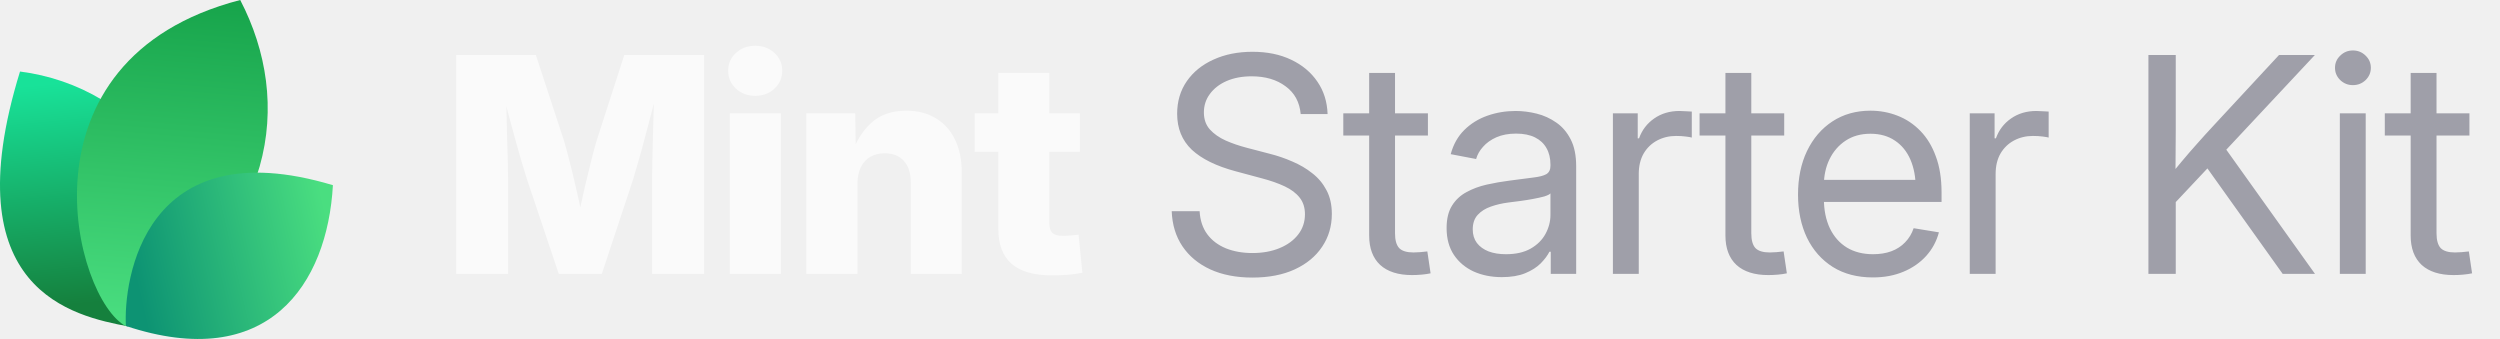
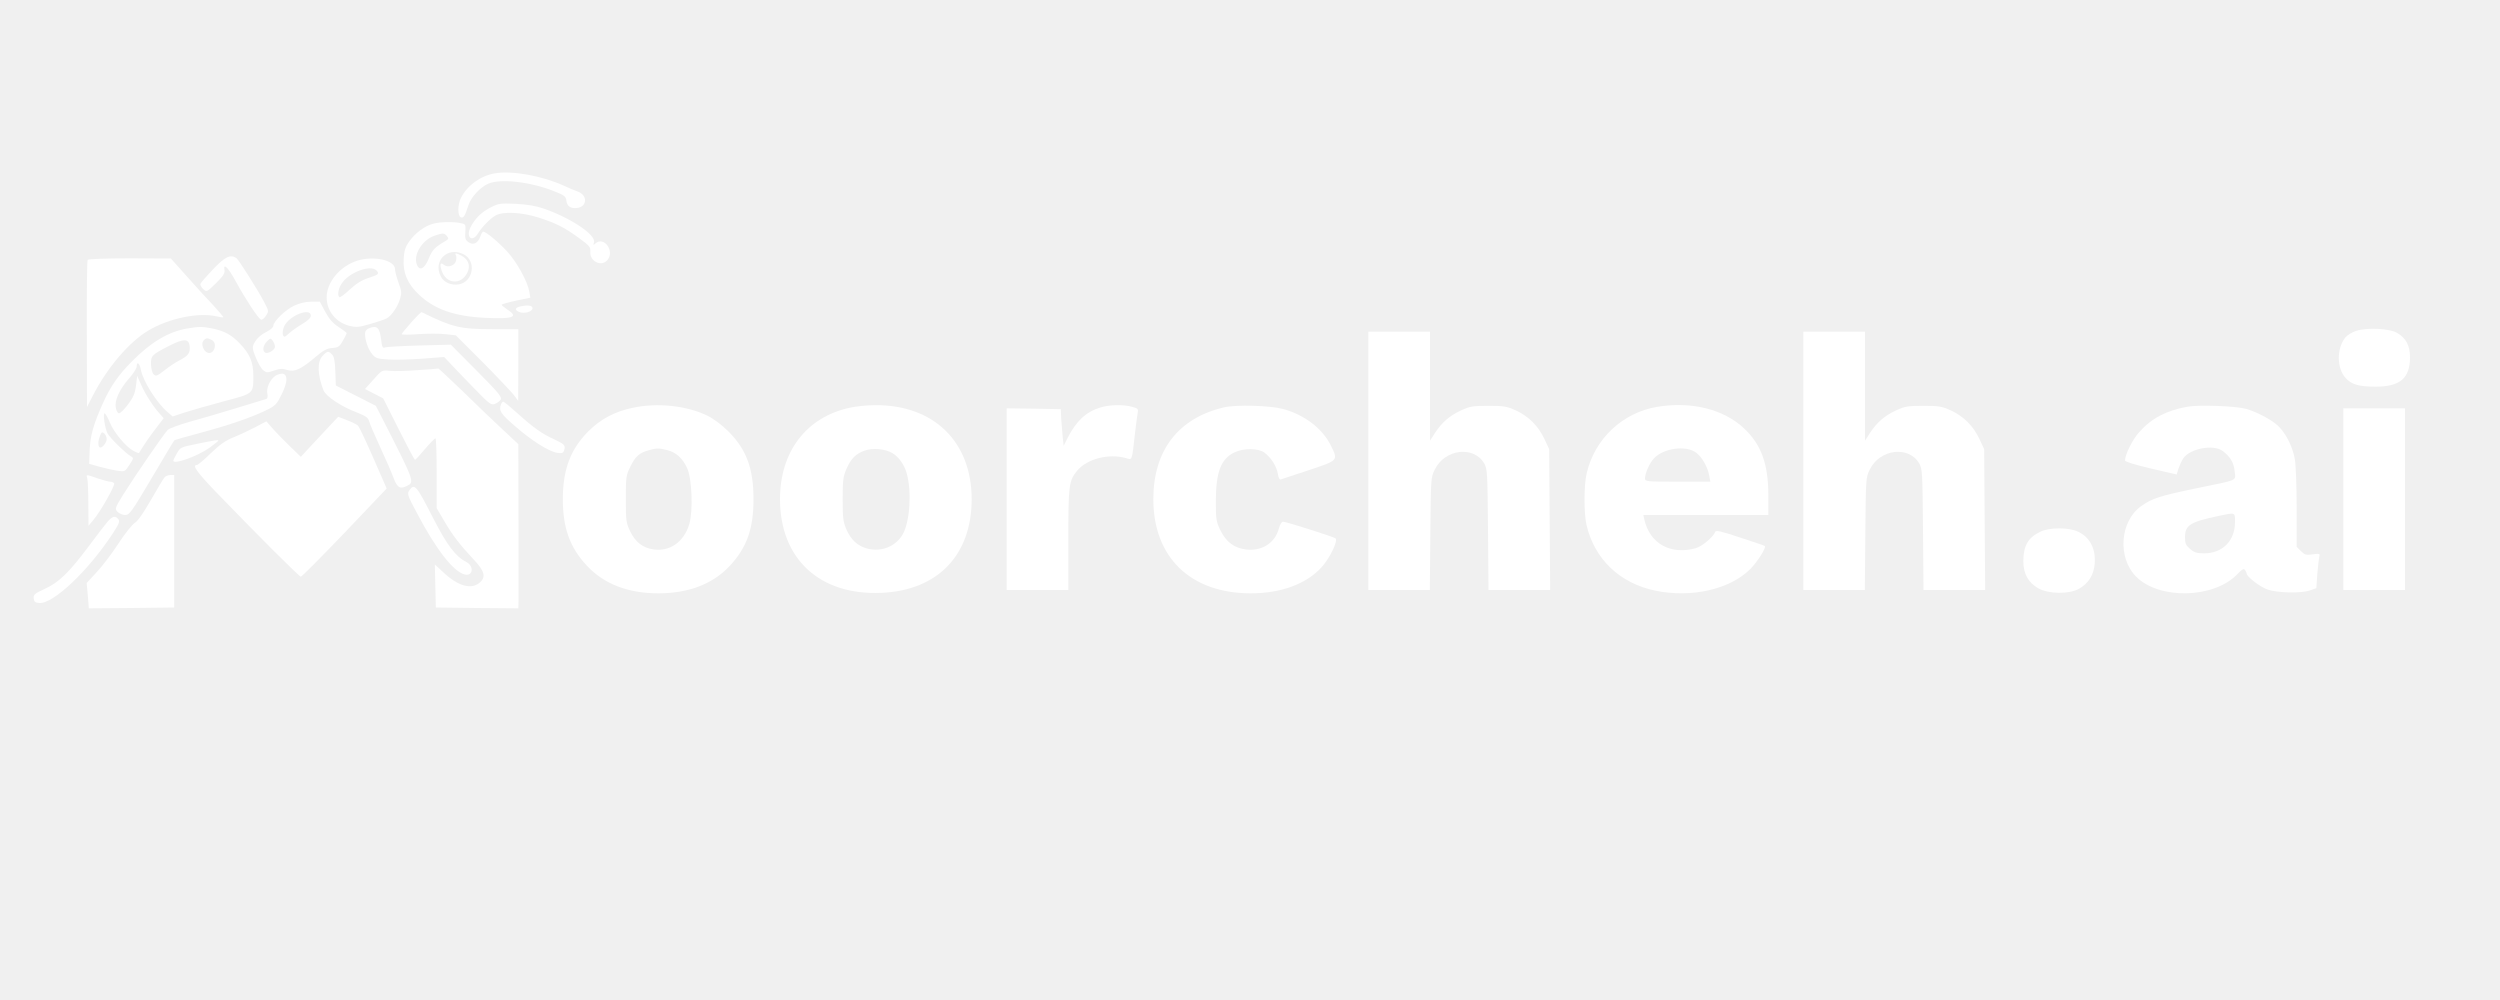
- <svg xmlns="http://www.w3.org/2000/svg" width="177" height="24" viewBox="0 0 177 24" fill="none">
-   <path d="M9.061 23.108C5.268 22.377 -3.391 20.627 1.417 5.064C9.634 6.099 16.973 14.064 9.061 23.108Z" fill="url(#paint0_linear_17557_2145)" />
-   <path d="M8.919 23.094C5.276 21.222 0.784 4.209 17.007 0C20.757 7.193 19.621 16.545 8.919 23.094Z" fill="url(#paint1_linear_17557_2145)" />
-   <path d="M8.914 23.079C8.735 19.882 10.159 9.085 23.57 13.111C23.181 20.123 18.984 26.418 8.914 23.079Z" fill="url(#paint2_linear_17557_2145)" />
-   <path d="M32.301 19.392V3.894H37.938L39.925 9.948C40.036 10.315 40.164 10.787 40.31 11.362C40.462 11.938 40.611 12.552 40.757 13.204C40.91 13.855 41.048 14.483 41.173 15.086C41.305 15.682 41.412 16.192 41.495 16.615H40.695C40.771 16.192 40.871 15.682 40.996 15.086C41.128 14.49 41.267 13.866 41.412 13.214C41.565 12.562 41.714 11.948 41.86 11.373C42.005 10.79 42.133 10.315 42.244 9.948L44.2 3.894H49.848V19.392H46.166V12.704C46.166 12.357 46.173 11.917 46.187 11.383C46.2 10.849 46.214 10.27 46.228 9.646C46.249 9.022 46.266 8.391 46.28 7.753C46.301 7.115 46.311 6.519 46.311 5.964H46.623C46.485 6.561 46.332 7.181 46.166 7.826C45.999 8.471 45.833 9.102 45.666 9.719C45.507 10.336 45.351 10.901 45.198 11.414C45.053 11.928 44.928 12.357 44.824 12.704L42.608 19.392H39.561L37.314 12.704C37.203 12.357 37.072 11.928 36.919 11.414C36.773 10.901 36.614 10.34 36.441 9.729C36.274 9.112 36.104 8.481 35.931 7.836C35.764 7.192 35.608 6.567 35.463 5.964H35.827C35.834 6.512 35.844 7.105 35.858 7.743C35.872 8.374 35.886 9.005 35.9 9.636C35.92 10.26 35.938 10.839 35.952 11.373C35.965 11.907 35.972 12.351 35.972 12.704V19.392H32.301ZM51.668 19.392V8.024H55.288V19.392H51.668ZM53.468 6.786C52.927 6.786 52.473 6.616 52.105 6.276C51.738 5.93 51.554 5.507 51.554 5.007C51.554 4.508 51.738 4.088 52.105 3.749C52.473 3.409 52.927 3.239 53.468 3.239C54.009 3.239 54.463 3.409 54.83 3.749C55.198 4.082 55.382 4.501 55.382 5.007C55.382 5.507 55.198 5.93 54.83 6.276C54.463 6.616 54.009 6.786 53.468 6.786ZM60.708 13.027V19.392H57.088V8.024H60.551L60.593 10.967H60.281C60.593 10.024 61.061 9.268 61.685 8.7C62.309 8.124 63.138 7.836 64.171 7.836C64.975 7.836 65.672 8.017 66.262 8.377C66.851 8.731 67.302 9.234 67.614 9.885C67.933 10.537 68.092 11.307 68.092 12.194V19.392H64.483V12.912C64.483 12.26 64.32 11.754 63.994 11.394C63.675 11.033 63.221 10.853 62.632 10.853C62.25 10.853 61.914 10.936 61.623 11.102C61.332 11.269 61.106 11.515 60.947 11.841C60.787 12.16 60.708 12.555 60.708 13.027ZM76.456 8.024V10.749H69.008V8.024H76.456ZM70.683 5.163H74.292V15.783C74.292 16.102 74.361 16.334 74.5 16.48C74.646 16.625 74.899 16.698 75.259 16.698C75.405 16.698 75.596 16.688 75.831 16.667C76.074 16.646 76.251 16.629 76.362 16.615L76.632 19.309C76.313 19.378 75.963 19.427 75.582 19.455C75.207 19.482 74.836 19.496 74.469 19.496C73.2 19.496 72.25 19.222 71.619 18.674C70.995 18.127 70.683 17.308 70.683 16.22V5.163Z" fill="#FAFAFA" />
-   <path d="M88.667 19.652C87.523 19.652 86.528 19.458 85.682 19.07C84.843 18.681 84.188 18.137 83.716 17.437C83.245 16.736 82.992 15.908 82.957 14.951H84.933C84.968 15.596 85.148 16.14 85.474 16.584C85.8 17.021 86.24 17.354 86.795 17.582C87.35 17.804 87.974 17.915 88.667 17.915C89.388 17.915 90.026 17.801 90.581 17.572C91.143 17.343 91.583 17.024 91.902 16.615C92.228 16.199 92.391 15.717 92.391 15.169C92.391 14.698 92.266 14.306 92.017 13.994C91.767 13.675 91.413 13.408 90.956 13.193C90.498 12.978 89.954 12.787 89.323 12.621L87.502 12.132C86.123 11.765 85.082 11.255 84.382 10.603C83.689 9.944 83.342 9.095 83.342 8.055C83.342 7.174 83.571 6.404 84.028 5.746C84.486 5.087 85.117 4.577 85.921 4.217C86.726 3.849 87.645 3.666 88.678 3.666C89.718 3.666 90.63 3.853 91.413 4.227C92.204 4.602 92.824 5.122 93.275 5.787C93.726 6.446 93.965 7.209 93.993 8.076H92.089C92.013 7.23 91.656 6.574 91.018 6.11C90.387 5.638 89.586 5.403 88.615 5.403C87.95 5.403 87.36 5.513 86.847 5.735C86.341 5.957 85.946 6.262 85.661 6.651C85.377 7.032 85.235 7.469 85.235 7.961C85.235 8.447 85.377 8.849 85.661 9.168C85.946 9.48 86.317 9.74 86.774 9.948C87.232 10.149 87.724 10.319 88.251 10.457L89.884 10.884C90.439 11.023 90.977 11.206 91.496 11.435C92.023 11.657 92.495 11.934 92.911 12.267C93.334 12.593 93.67 12.995 93.92 13.474C94.17 13.945 94.294 14.504 94.294 15.149C94.294 16.015 94.066 16.788 93.608 17.468C93.157 18.148 92.512 18.681 91.673 19.07C90.834 19.458 89.832 19.652 88.667 19.652ZM101.097 8.024V9.594H95.106V8.024H101.097ZM96.937 5.163H98.767V16.521C98.767 17 98.865 17.347 99.059 17.562C99.26 17.77 99.6 17.874 100.078 17.874C100.21 17.874 100.366 17.867 100.546 17.853C100.733 17.832 100.903 17.815 101.056 17.801L101.285 19.351C101.097 19.392 100.886 19.423 100.65 19.444C100.414 19.465 100.189 19.475 99.974 19.475C98.996 19.475 98.244 19.236 97.717 18.758C97.197 18.272 96.937 17.579 96.937 16.677V5.163ZM106.33 19.621C105.595 19.621 104.932 19.489 104.343 19.226C103.754 18.955 103.285 18.564 102.939 18.05C102.592 17.53 102.419 16.896 102.419 16.147C102.419 15.495 102.547 14.965 102.804 14.556C103.06 14.146 103.403 13.828 103.833 13.599C104.263 13.363 104.742 13.186 105.269 13.068C105.796 12.95 106.333 12.857 106.881 12.787C107.574 12.69 108.132 12.617 108.555 12.569C108.978 12.52 109.287 12.441 109.481 12.33C109.675 12.212 109.772 12.014 109.772 11.737V11.654C109.772 11.203 109.679 10.815 109.492 10.489C109.311 10.163 109.041 9.91 108.68 9.729C108.32 9.549 107.872 9.459 107.338 9.459C106.805 9.459 106.34 9.546 105.945 9.719C105.556 9.892 105.241 10.118 104.998 10.395C104.755 10.665 104.593 10.953 104.509 11.258L102.71 10.915C102.897 10.222 103.22 9.65 103.677 9.199C104.135 8.748 104.679 8.412 105.31 8.19C105.941 7.968 106.607 7.857 107.307 7.857C107.8 7.857 108.295 7.92 108.795 8.044C109.301 8.169 109.765 8.381 110.188 8.679C110.611 8.97 110.951 9.369 111.208 9.875C111.464 10.374 111.593 11.005 111.593 11.768V19.392H109.793V17.822H109.7C109.568 18.085 109.363 18.359 109.086 18.643C108.809 18.921 108.444 19.153 107.994 19.34C107.543 19.527 106.988 19.621 106.33 19.621ZM106.621 17.998C107.321 17.998 107.904 17.867 108.368 17.603C108.84 17.333 109.19 16.986 109.419 16.563C109.654 16.133 109.772 15.682 109.772 15.211V13.692C109.703 13.769 109.554 13.841 109.325 13.911C109.096 13.973 108.829 14.032 108.524 14.088C108.226 14.143 107.921 14.192 107.609 14.233C107.304 14.275 107.033 14.309 106.798 14.337C106.354 14.393 105.938 14.49 105.549 14.628C105.168 14.76 104.86 14.954 104.624 15.211C104.388 15.467 104.27 15.811 104.27 16.241C104.27 16.615 104.367 16.934 104.561 17.198C104.762 17.461 105.04 17.662 105.393 17.801C105.747 17.933 106.156 17.998 106.621 17.998ZM114.193 19.392V8.024H115.951V9.792H116.045C116.253 9.209 116.61 8.741 117.116 8.388C117.622 8.034 118.219 7.857 118.905 7.857C119.058 7.857 119.217 7.864 119.384 7.878C119.55 7.885 119.682 7.892 119.779 7.899V9.74C119.716 9.719 119.578 9.695 119.363 9.667C119.155 9.639 118.922 9.625 118.666 9.625C118.174 9.625 117.726 9.733 117.324 9.948C116.922 10.163 116.603 10.471 116.367 10.874C116.138 11.276 116.024 11.758 116.024 12.319V19.392H114.193ZM126.322 8.024V9.594H120.33V8.024H126.322ZM122.161 5.163H123.992V16.521C123.992 17 124.089 17.347 124.283 17.562C124.484 17.77 124.824 17.874 125.302 17.874C125.434 17.874 125.59 17.867 125.77 17.853C125.958 17.832 126.127 17.815 126.28 17.801L126.509 19.351C126.322 19.392 126.11 19.423 125.874 19.444C125.639 19.465 125.413 19.475 125.198 19.475C124.221 19.475 123.468 19.236 122.941 18.758C122.421 18.272 122.161 17.579 122.161 16.677V5.163ZM132.604 19.642C131.502 19.642 130.555 19.396 129.765 18.903C128.974 18.404 128.364 17.714 127.934 16.834C127.511 15.946 127.3 14.927 127.3 13.775C127.3 12.611 127.511 11.584 127.934 10.697C128.364 9.802 128.964 9.102 129.734 8.596C130.51 8.089 131.408 7.836 132.428 7.836C133.1 7.836 133.738 7.954 134.341 8.19C134.952 8.426 135.489 8.783 135.954 9.261C136.425 9.74 136.793 10.343 137.056 11.071C137.327 11.792 137.462 12.645 137.462 13.63V14.296H128.433V12.735H136.463L135.631 13.297C135.631 12.541 135.506 11.876 135.257 11.3C135.007 10.725 134.643 10.277 134.165 9.958C133.686 9.632 133.107 9.469 132.428 9.469C131.748 9.469 131.162 9.632 130.67 9.958C130.177 10.284 129.796 10.725 129.526 11.279C129.262 11.827 129.13 12.441 129.13 13.12V14.046C129.13 14.864 129.273 15.572 129.557 16.168C129.841 16.757 130.243 17.211 130.763 17.53C131.283 17.842 131.901 17.998 132.615 17.998C133.093 17.998 133.523 17.929 133.905 17.79C134.293 17.645 134.619 17.433 134.882 17.156C135.153 16.879 135.354 16.546 135.486 16.157L137.275 16.449C137.108 17.08 136.81 17.634 136.38 18.113C135.95 18.591 135.413 18.966 134.768 19.236C134.123 19.507 133.402 19.642 132.604 19.642ZM139.459 19.392V8.024H141.217V9.792H141.311C141.519 9.209 141.876 8.741 142.382 8.388C142.888 8.034 143.485 7.857 144.171 7.857C144.324 7.857 144.483 7.864 144.649 7.878C144.816 7.885 144.948 7.892 145.045 7.899V9.74C144.982 9.719 144.844 9.695 144.629 9.667C144.421 9.639 144.188 9.625 143.932 9.625C143.439 9.625 142.992 9.733 142.59 9.948C142.188 10.163 141.869 10.471 141.633 10.874C141.404 11.276 141.29 11.758 141.29 12.319V19.392H139.459ZM153.429 14.961V12.715C153.783 12.257 154.136 11.82 154.49 11.404C154.844 10.981 155.204 10.565 155.572 10.156C155.939 9.74 156.314 9.327 156.695 8.918L161.355 3.894H163.893L157.277 10.967H157.184L153.429 14.961ZM152.108 19.392V3.894H154.043V9.241L154.022 12.559L154.043 13.505V19.392H152.108ZM161.615 19.392L155.967 11.477L157.173 9.969L163.903 19.392H161.615ZM165.661 19.392V8.024H167.492V19.392H165.661ZM166.587 6.027C166.24 6.027 165.942 5.909 165.692 5.673C165.443 5.43 165.318 5.139 165.318 4.799C165.318 4.459 165.443 4.172 165.692 3.936C165.942 3.693 166.24 3.572 166.587 3.572C166.934 3.572 167.232 3.693 167.482 3.936C167.731 4.172 167.856 4.459 167.856 4.799C167.856 5.139 167.731 5.43 167.482 5.673C167.232 5.909 166.934 6.027 166.587 6.027ZM174.836 8.024V9.594H168.844V8.024H174.836ZM170.675 5.163H172.506V16.521C172.506 17 172.603 17.347 172.797 17.562C172.998 17.77 173.338 17.874 173.816 17.874C173.948 17.874 174.104 17.867 174.284 17.853C174.472 17.832 174.641 17.815 174.794 17.801L175.023 19.351C174.836 19.392 174.624 19.423 174.388 19.444C174.153 19.465 173.927 19.475 173.712 19.475C172.735 19.475 171.982 19.236 171.455 18.758C170.935 18.272 170.675 17.579 170.675 16.677V5.163Z" fill="#9F9FA9" />
-   <defs>
-     <linearGradient id="paint0_linear_17557_2145" x1="3.776" y1="5.916" x2="5.232" y2="21.559" gradientUnits="userSpaceOnUse">
-       <stop stop-color="#18E299" />
-       <stop offset="1" stop-color="#15803D" />
-     </linearGradient>
-     <linearGradient id="paint1_linear_17557_2145" x1="12.171" y1="-0.718" x2="10.19" y2="22.983" gradientUnits="userSpaceOnUse">
-       <stop stop-color="#16A34A" />
-       <stop offset="1" stop-color="#4ADE80" />
-     </linearGradient>
-     <linearGradient id="paint2_linear_17557_2145" x1="23.133" y1="15.353" x2="9.338" y2="18.52" gradientUnits="userSpaceOnUse">
-       <stop stop-color="#4ADE80" />
-       <stop offset="1" stop-color="#0D9373" />
-     </linearGradient>
-   </defs>
+ <svg xmlns="http://www.w3.org/2000/svg" version="1.0" width="1500pt" height="600pt" viewBox="0 0 1500 600" preserveAspectRatio="xMidYMid meet">
+   <g transform="translate(0,600) scale(0.1,-0.1)" fill="#ffffff" stroke="none">
+     <path d="M2969 4960 c-86 -15 -165 -72 -203 -147 -21 -41 -21 -109 -1 -117 16 -6 25 8 45 71 15 49 71 110 120 131 75 32 255 11 399 -47 56 -22 66 -30 69 -53 4 -35 24 -50 63 -46 62 6 67 75 7 98 -18 6 -55 22 -83 35 -131 60 -312 93 -416 75z" />
+     <path d="M2943 4755 c-55 -28 -95 -68 -121 -121 -27 -58 11 -90 45 -36 26 42 75 92 108 110 46 24 153 19 255 -13 106 -34 156 -59 245 -124 62 -45 69 -54 67 -80 -6 -57 64 -94 101 -53 49 54 -20 149 -72 100 -11 -11 -12 -9 -7 8 13 44 -136 144 -297 201 -52 18 -100 26 -172 30 -93 4 -103 3 -152 -22z" />
+     <path d="M2600 4658 c-51 -13 -110 -57 -144 -106 -24 -33 -31 -56 -34 -105 -5 -84 22 -149 92 -215 93 -88 212 -130 397 -139 168 -8 203 5 134 49 -19 13 -35 26 -35 29 0 4 39 15 86 25 l86 18 -6 35 c-10 61 -74 178 -134 243 -54 58 -126 118 -143 118 -4 0 -12 -13 -17 -29 -14 -41 -43 -54 -71 -34 -19 13 -22 23 -19 61 3 45 2 47 -27 53 -44 10 -125 8 -165 -3z m81 -74 c12 -15 11 -18 -5 -28 -69 -41 -82 -55 -103 -106 -25 -63 -56 -79 -72 -37 -22 58 31 146 104 172 52 18 60 18 76 -1z m101 -110 c78 -40 58 -164 -28 -180 -45 -8 -91 11 -109 47 -49 94 41 182 137 133z" />
+     <path d="M2735 4469 c4 -5 4 -21 1 -34 -7 -29 -49 -43 -71 -25 -23 19 -28 6 -15 -34 27 -82 118 -88 155 -10 19 40 5 78 -36 100 -33 17 -42 18 -34 3z" />
+     <path d="M1278 4384 c-40 -42 -74 -81 -76 -88 -1 -7 7 -21 18 -31 20 -18 21 -18 76 36 42 41 54 60 51 77 -9 48 22 18 68 -67 58 -106 135 -224 152 -229 6 -2 20 9 29 24 17 26 17 28 -9 78 -42 80 -155 258 -169 268 -37 23 -67 8 -140 -68z" />
+     <path d="M526 4441 c-4 -5 -6 -206 -5 -446 l1 -437 35 68 c86 168 219 324 335 392 121 72 300 109 406 84 23 -5 42 -8 42 -5 0 3 -28 36 -62 73 -35 36 -106 114 -158 173 l-95 106 -247 1 c-138 0 -249 -4 -252 -9z" />
+     <path d="M2144 4436 c-104 -33 -184 -129 -184 -220 0 -82 55 -150 136 -171 42 -10 56 -9 125 11 42 12 86 27 98 33 30 16 67 70 81 117 11 36 10 48 -9 98 -11 31 -21 68 -21 81 0 54 -126 82 -226 51z m114 -58 c20 -20 14 -26 -45 -45 -41 -13 -74 -33 -114 -70 -31 -29 -59 -50 -63 -46 -14 14 -5 58 20 90 47 62 168 105 202 71z" />
+     <path d="M1765 4166 c-52 -24 -125 -95 -125 -121 0 -8 -15 -22 -32 -31 -43 -22 -67 -43 -84 -75 -11 -23 -10 -33 11 -85 13 -32 33 -67 45 -76 19 -15 24 -15 65 -1 36 12 51 12 79 3 43 -14 83 5 170 79 46 39 68 51 100 53 36 3 43 8 63 43 13 22 23 43 23 46 0 3 -22 20 -48 37 -36 23 -57 48 -81 92 l-32 60 -52 0 c-33 0 -70 -9 -102 -24z m100 -60 c0 -13 -18 -30 -50 -49 -27 -16 -61 -40 -76 -53 -14 -13 -28 -24 -31 -24 -15 0 -16 34 -2 64 30 63 159 113 159 62z m-215 -186 c0 -20 -43 -45 -59 -36 -18 11 -13 44 11 68 20 20 22 20 35 3 7 -11 13 -26 13 -35z" />
+     <path d="M3130 4163 c-39 -7 -46 -21 -17 -34 30 -14 82 0 82 22 0 15 -24 20 -65 12z" />
+     <path d="M2468 4066 c-32 -36 -58 -68 -58 -71 0 -4 45 -4 99 0 55 4 128 4 163 0 l63 -7 161 -161 c88 -89 172 -178 187 -197 l26 -35 1 215 0 215 -157 0 c-193 0 -241 12 -423 102 -3 2 -31 -26 -62 -61z" />
+     <path d="M1123 4029 c-111 -19 -217 -81 -331 -197 -82 -82 -128 -149 -174 -250 -57 -127 -76 -194 -80 -281 l-3 -84 60 -17 c33 -9 81 -20 107 -24 47 -7 47 -7 74 34 27 41 27 42 8 53 -31 18 -125 110 -139 137 -16 32 -29 120 -17 120 4 0 19 -25 31 -55 25 -61 98 -148 143 -171 17 -9 31 -14 32 -12 31 51 68 105 104 151 l44 58 -24 27 c-38 42 -85 114 -111 173 l-24 54 -7 -59 c-6 -47 -16 -70 -48 -113 -22 -29 -46 -53 -54 -53 -7 0 -16 15 -19 33 -9 44 22 111 79 176 25 28 46 61 46 71 0 34 17 22 25 -17 12 -69 96 -201 161 -256 l30 -26 75 25 c41 13 145 43 232 66 181 48 177 44 177 155 0 80 -21 130 -83 194 -49 51 -94 75 -168 89 -58 11 -73 11 -146 -1z m148 -69 c37 -20 13 -91 -26 -76 -25 9 -40 53 -25 71 15 18 24 19 51 5z m-133 -38 c4 -40 -9 -57 -61 -84 -22 -11 -63 -38 -90 -60 -45 -35 -52 -37 -65 -24 -9 8 -15 34 -16 60 -1 52 5 58 109 111 87 45 119 44 123 -3z m-498 -557 c0 -23 -32 -60 -43 -48 -10 9 -9 38 3 68 9 23 13 25 25 15 8 -7 15 -22 15 -35z" />
+     <path d="M2213 4030 c-15 -6 -23 -18 -23 -32 0 -40 20 -97 44 -124 20 -24 32 -27 97 -31 41 -3 133 0 204 5 l130 10 34 -36 c19 -21 82 -86 140 -146 95 -98 107 -108 129 -100 14 5 30 17 36 26 9 15 -12 41 -144 174 l-155 156 -190 -5 c-104 -3 -197 -8 -206 -12 -13 -5 -17 3 -22 46 -9 74 -25 89 -74 69z" />
+     <path d="M14138 4015 c-26 -8 -56 -27 -67 -41 -51 -65 -51 -181 1 -240 36 -41 79 -54 183 -54 145 0 205 51 205 176 0 70 -24 116 -78 147 -44 26 -179 33 -244 12z" />
+     <path d="M8210 3235 l0 -775 184 0 185 0 3 338 c3 331 3 338 27 385 60 123 233 144 296 37 19 -33 20 -54 23 -397 l3 -363 185 0 185 0 -3 423 -3 422 -28 60 c-36 78 -95 137 -171 172 -55 25 -72 28 -166 28 -94 0 -111 -3 -165 -28 -69 -32 -115 -73 -156 -136 l-29 -45 0 327 0 327 -185 0 -185 0 0 -775z" />
+     <path d="M10820 3235 l0 -775 184 0 185 0 3 338 c3 331 3 338 27 385 60 123 233 144 296 37 19 -33 20 -54 23 -397 l3 -363 185 0 185 0 -3 423 -3 422 -28 60 c-36 78 -95 137 -171 172 -55 25 -72 28 -166 28 -94 0 -111 -3 -165 -28 -69 -32 -115 -73 -156 -136 l-29 -45 0 327 0 327 -185 0 -185 0 0 -775z" />
+     <path d="M1935 3864 c-33 -35 -30 -114 6 -206 14 -36 108 -98 198 -132 56 -22 70 -32 76 -54 3 -14 34 -85 67 -157 33 -71 69 -153 79 -182 22 -58 39 -69 77 -50 51 24 54 18 -147 412 l-36 70 -120 61 -120 61 -3 84 c-2 59 -7 89 -19 101 -21 24 -30 23 -58 -8z" />
+     <path d="M2505 3779 c-66 -5 -141 -7 -167 -4 -46 5 -46 5 -97 -52 l-51 -57 54 -28 55 -28 93 -185 c51 -102 95 -185 98 -184 3 0 30 29 60 65 30 35 58 64 63 64 4 0 7 -94 7 -210 l0 -209 46 -78 c52 -89 93 -141 176 -230 68 -72 76 -108 32 -142 -50 -39 -128 -16 -214 65 l-51 47 3 -129 3 -129 248 -3 247 -2 1 37 c0 21 0 243 0 493 l-1 455 -91 85 c-51 47 -158 149 -238 228 -81 78 -149 141 -151 141 -3 -1 -59 -6 -125 -10z" />
+     <path d="M1652 3745 c-33 -24 -55 -73 -48 -107 4 -18 1 -30 -7 -32 -6 -2 -86 -26 -177 -54 -91 -28 -217 -65 -280 -82 -63 -18 -123 -40 -133 -49 -22 -21 -196 -274 -268 -389 -49 -80 -51 -84 -34 -103 10 -10 31 -19 46 -19 26 0 38 17 160 223 72 122 133 224 135 225 1 2 77 24 167 48 168 45 306 93 395 138 44 22 55 34 82 90 36 72 38 119 5 124 -11 1 -30 -5 -43 -13z" />
+     <path d="M3006 3574 c-14 -37 -3 -56 82 -129 99 -87 203 -153 255 -162 29 -4 36 -2 42 16 9 29 2 36 -60 65 -73 33 -126 71 -219 155 -43 39 -82 71 -86 71 -4 0 -11 -7 -14 -16z" />
+     <path d="M3795 3553 c-108 -23 -191 -67 -266 -142 -106 -107 -152 -228 -152 -406 0 -173 42 -290 145 -400 102 -109 246 -165 428 -165 182 0 326 56 428 164 103 111 143 222 143 401 0 184 -42 297 -150 406 -44 43 -88 76 -131 97 -125 59 -298 77 -445 45z m209 -254 c53 -13 92 -49 119 -108 29 -64 36 -254 13 -335 -32 -108 -118 -168 -218 -152 -62 10 -105 43 -136 106 -25 52 -27 63 -27 195 0 133 1 143 28 197 29 59 53 81 108 96 46 14 63 14 113 1z" />
+     <path d="M5100 3554 c-261 -56 -420 -263 -420 -549 0 -359 239 -579 610 -562 337 15 540 227 540 562 0 345 -228 567 -580 564 -47 0 -114 -7 -150 -15z m253 -272 c38 -21 73 -70 87 -121 31 -109 20 -289 -23 -366 -42 -74 -129 -109 -215 -86 -57 16 -95 51 -123 113 -20 47 -23 68 -23 183 0 114 3 136 23 182 27 61 55 90 108 109 47 18 124 11 166 -14z" />
+     <path d="M6602 3555 c-86 -26 -144 -81 -195 -180 l-25 -50 -6 55 c-3 30 -7 80 -9 110 l-2 55 -162 3 -163 2 0 -545 0 -545 185 0 185 0 0 301 c0 328 3 354 53 415 59 71 190 105 294 75 37 -11 34 -20 53 149 6 52 13 107 16 122 5 24 1 28 -33 37 -51 15 -138 13 -191 -4z" />
+     <path d="M7345 3556 c-275 -64 -425 -258 -425 -551 0 -349 223 -565 585 -565 181 0 332 56 423 155 50 54 102 161 85 175 -11 9 -297 100 -315 100 -8 0 -19 -18 -25 -42 -23 -86 -102 -136 -196 -125 -72 9 -119 44 -154 114 -26 54 -28 66 -28 178 1 173 30 250 110 290 56 27 144 27 182 -1 40 -30 72 -81 80 -126 3 -23 10 -37 17 -35 6 2 82 28 169 56 179 60 177 57 131 150 -50 100 -157 182 -285 217 -78 21 -280 27 -354 10z" />
+     <path d="M9943 3559 c-208 -35 -375 -192 -423 -399 -17 -71 -17 -239 -1 -310 48 -205 200 -350 413 -394 217 -45 448 8 570 130 42 42 97 129 87 138 -2 2 -69 25 -149 51 -114 38 -145 45 -149 34 -9 -29 -78 -87 -116 -98 -152 -42 -276 27 -309 172 l-6 27 375 0 375 0 0 118 c0 187 -42 304 -145 401 -123 116 -316 164 -522 130z m234 -275 c34 -25 69 -86 78 -136 l7 -38 -196 0 c-190 0 -196 1 -196 20 0 30 27 91 53 119 57 62 192 81 254 35z" />
+     <path d="M13126 3560 c-128 -23 -216 -69 -290 -152 -40 -43 -86 -136 -86 -171 0 -7 60 -26 155 -48 l155 -36 11 36 c7 20 19 46 27 59 40 61 182 88 238 46 45 -33 67 -70 72 -122 5 -59 31 -48 -231 -102 -217 -45 -264 -60 -329 -106 -129 -91 -145 -311 -30 -425 139 -138 464 -130 604 14 32 33 41 38 49 26 5 -8 9 -17 9 -20 0 -19 81 -81 125 -96 60 -21 203 -24 256 -5 l37 13 6 87 c4 48 10 95 12 104 5 16 0 17 -40 12 -39 -6 -48 -3 -70 19 l-26 26 0 234 c0 128 -5 260 -11 292 -12 68 -46 140 -89 188 -34 40 -131 93 -204 114 -62 17 -282 25 -350 13z m284 -693 c0 -112 -75 -187 -186 -187 -42 0 -59 5 -83 26 -26 22 -31 33 -31 70 0 73 30 92 200 128 104 22 100 24 100 -37z" />
+     <path d="M14060 3005 l0 -545 185 0 185 0 0 545 0 545 -185 0 -185 0 0 -545z" />
+     <path d="M1966 3432 c-34 -37 -85 -91 -112 -120 l-49 -53 -60 58 c-34 32 -80 80 -104 106 l-43 49 -66 -35 c-37 -19 -96 -47 -131 -61 -48 -19 -83 -44 -137 -96 -39 -39 -77 -70 -83 -70 -30 0 -1 -41 111 -158 248 -257 503 -512 513 -512 6 0 124 119 263 264 l252 265 -34 78 c-81 187 -128 289 -139 300 -7 6 -36 21 -65 32 l-53 20 -63 -67z" />
+     <path d="M1183 3337 c-99 -20 -102 -21 -122 -58 -12 -20 -21 -39 -21 -43 0 -26 146 27 218 78 28 21 52 40 52 42 0 6 -15 4 -127 -19z" />
+     <path d="M524 3128 c3 -13 6 -81 6 -153 l1 -130 29 35 c42 49 132 208 125 220 -3 5 -14 10 -24 10 -10 0 -44 9 -76 20 -72 25 -69 25 -61 -2z" />
+     <path d="M988 3137 c-7 -8 -44 -69 -82 -136 -45 -78 -79 -128 -97 -138 -16 -10 -60 -65 -99 -125 -38 -59 -97 -136 -130 -171 l-60 -65 7 -76 6 -76 256 2 256 3 0 397 0 398 -22 0 c-12 0 -28 -6 -35 -13z" />
+     <path d="M2456 3058 c-14 -20 -12 -29 46 -137 115 -219 218 -350 286 -368 50 -12 58 50 10 75 -66 34 -115 100 -199 263 -101 198 -112 211 -143 167z" />
+     <path d="M648 2873 c-14 -16 -63 -80 -110 -143 -121 -162 -181 -222 -267 -262 -63 -29 -71 -36 -69 -58 2 -20 9 -26 33 -28 83 -8 298 196 444 421 36 55 41 70 31 82 -18 22 -33 19 -62 -12z" />
+     <path d="M12245 2811 c-76 -35 -105 -85 -105 -179 0 -75 30 -128 90 -162 63 -35 186 -36 245 -2 56 32 87 82 93 147 8 93 -29 163 -102 196 -55 25 -167 25 -221 0z" />
+   </g>
</svg>
